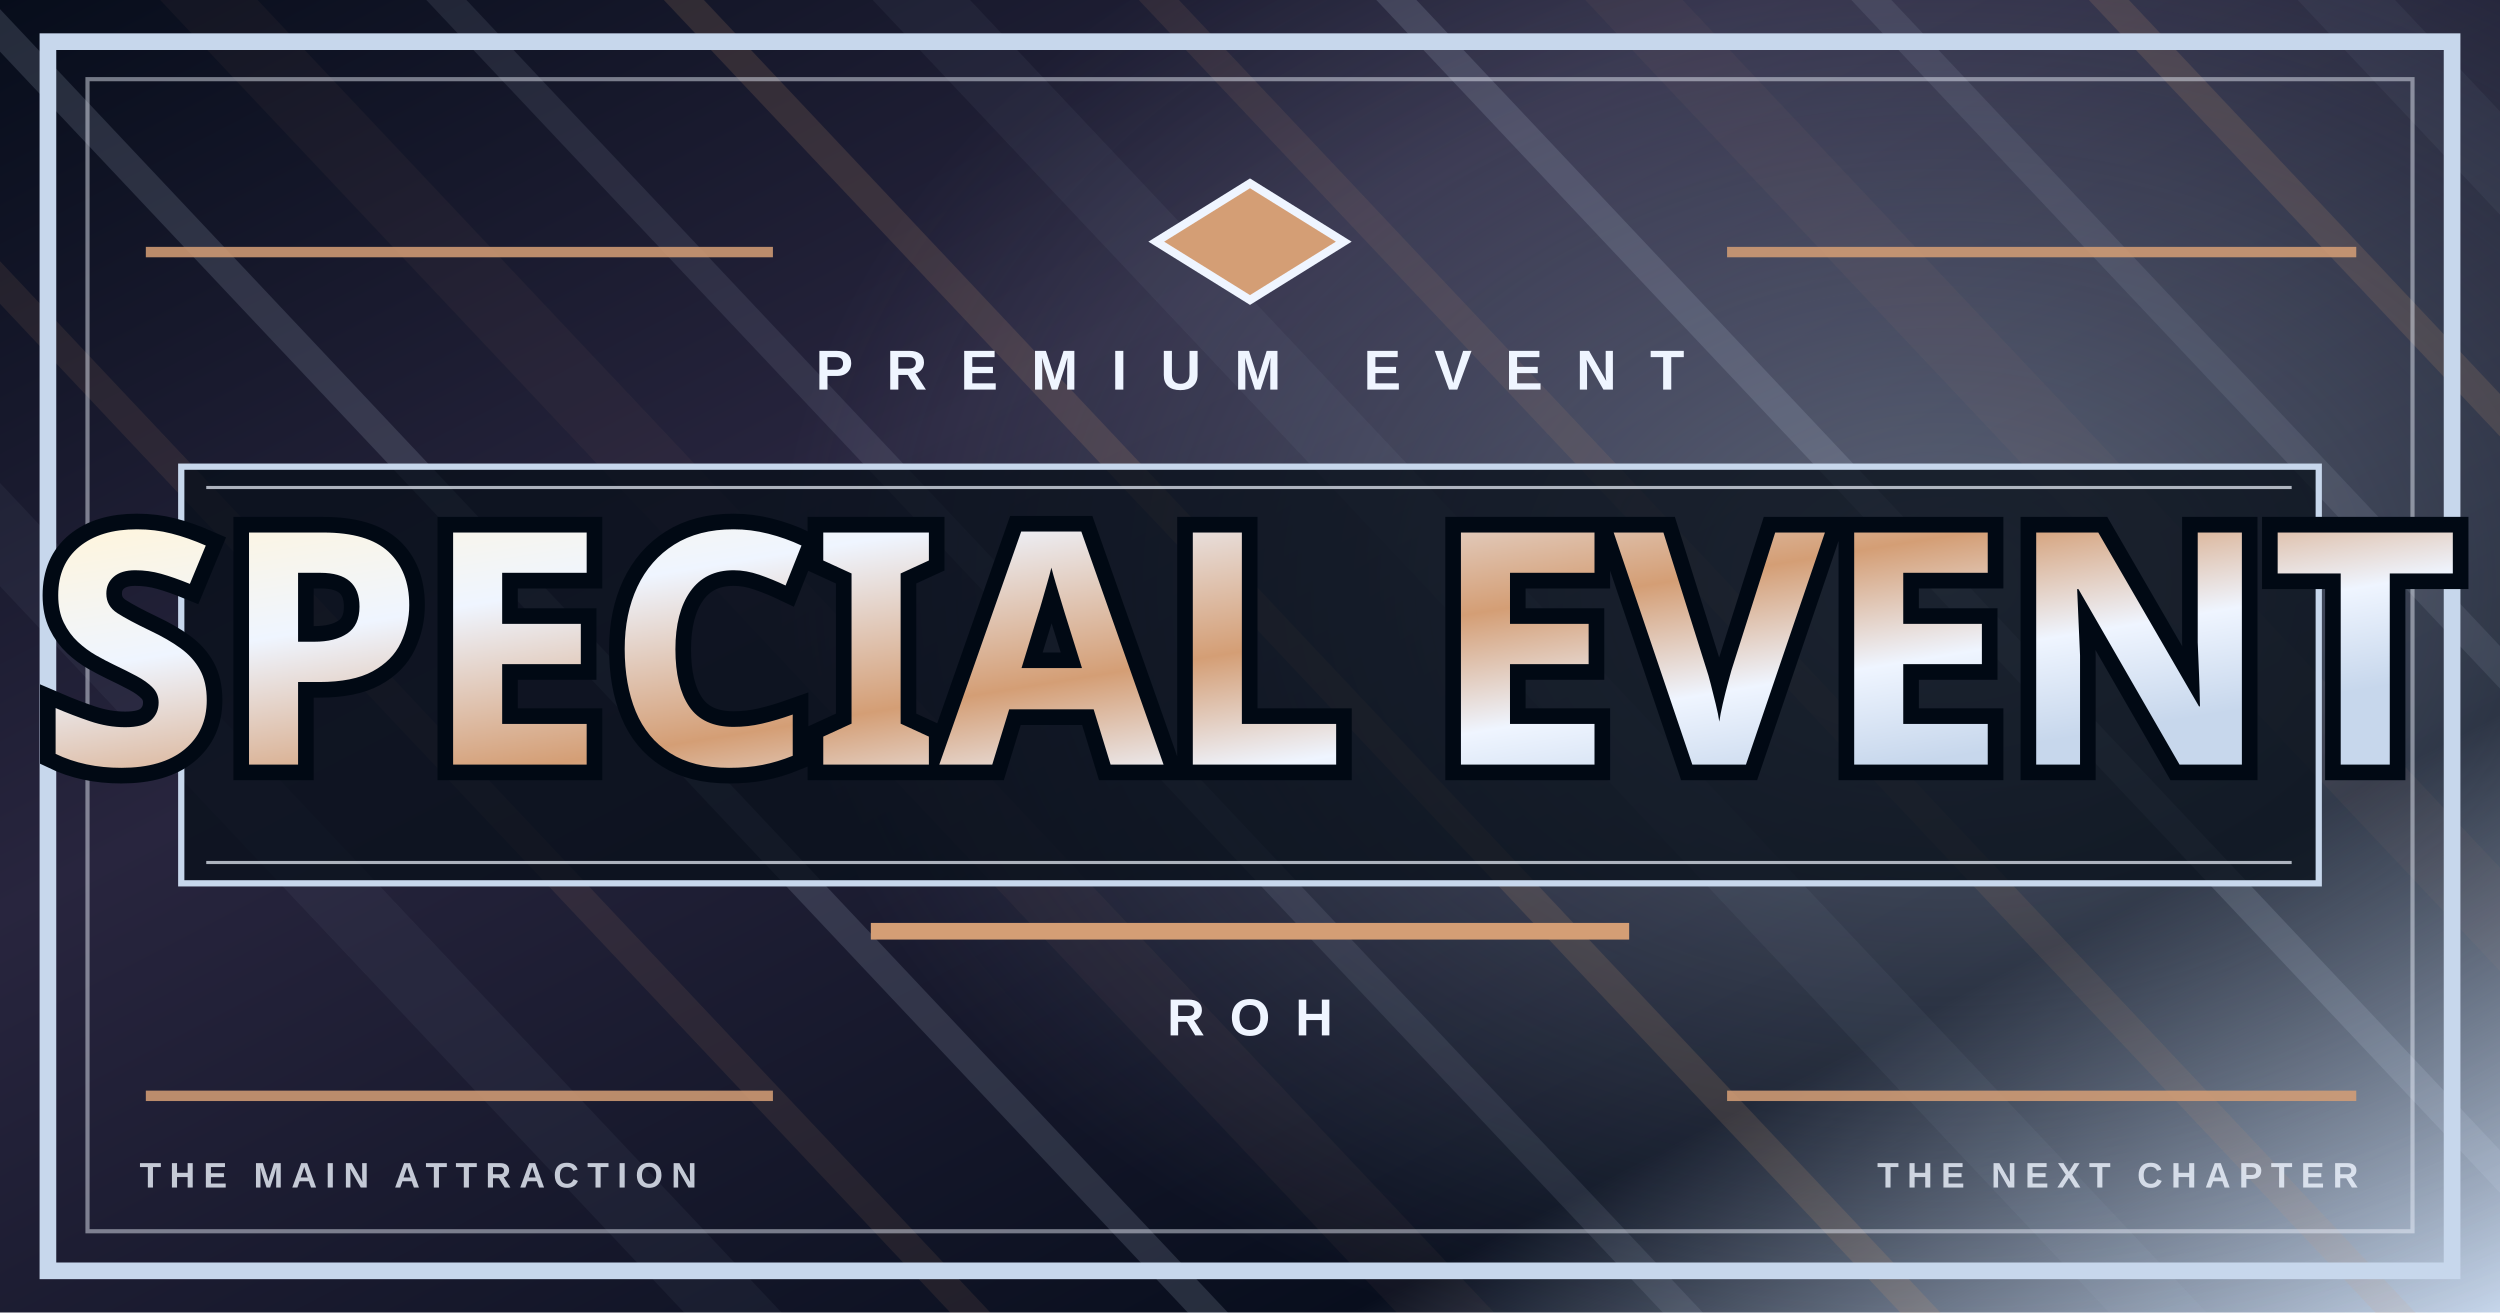
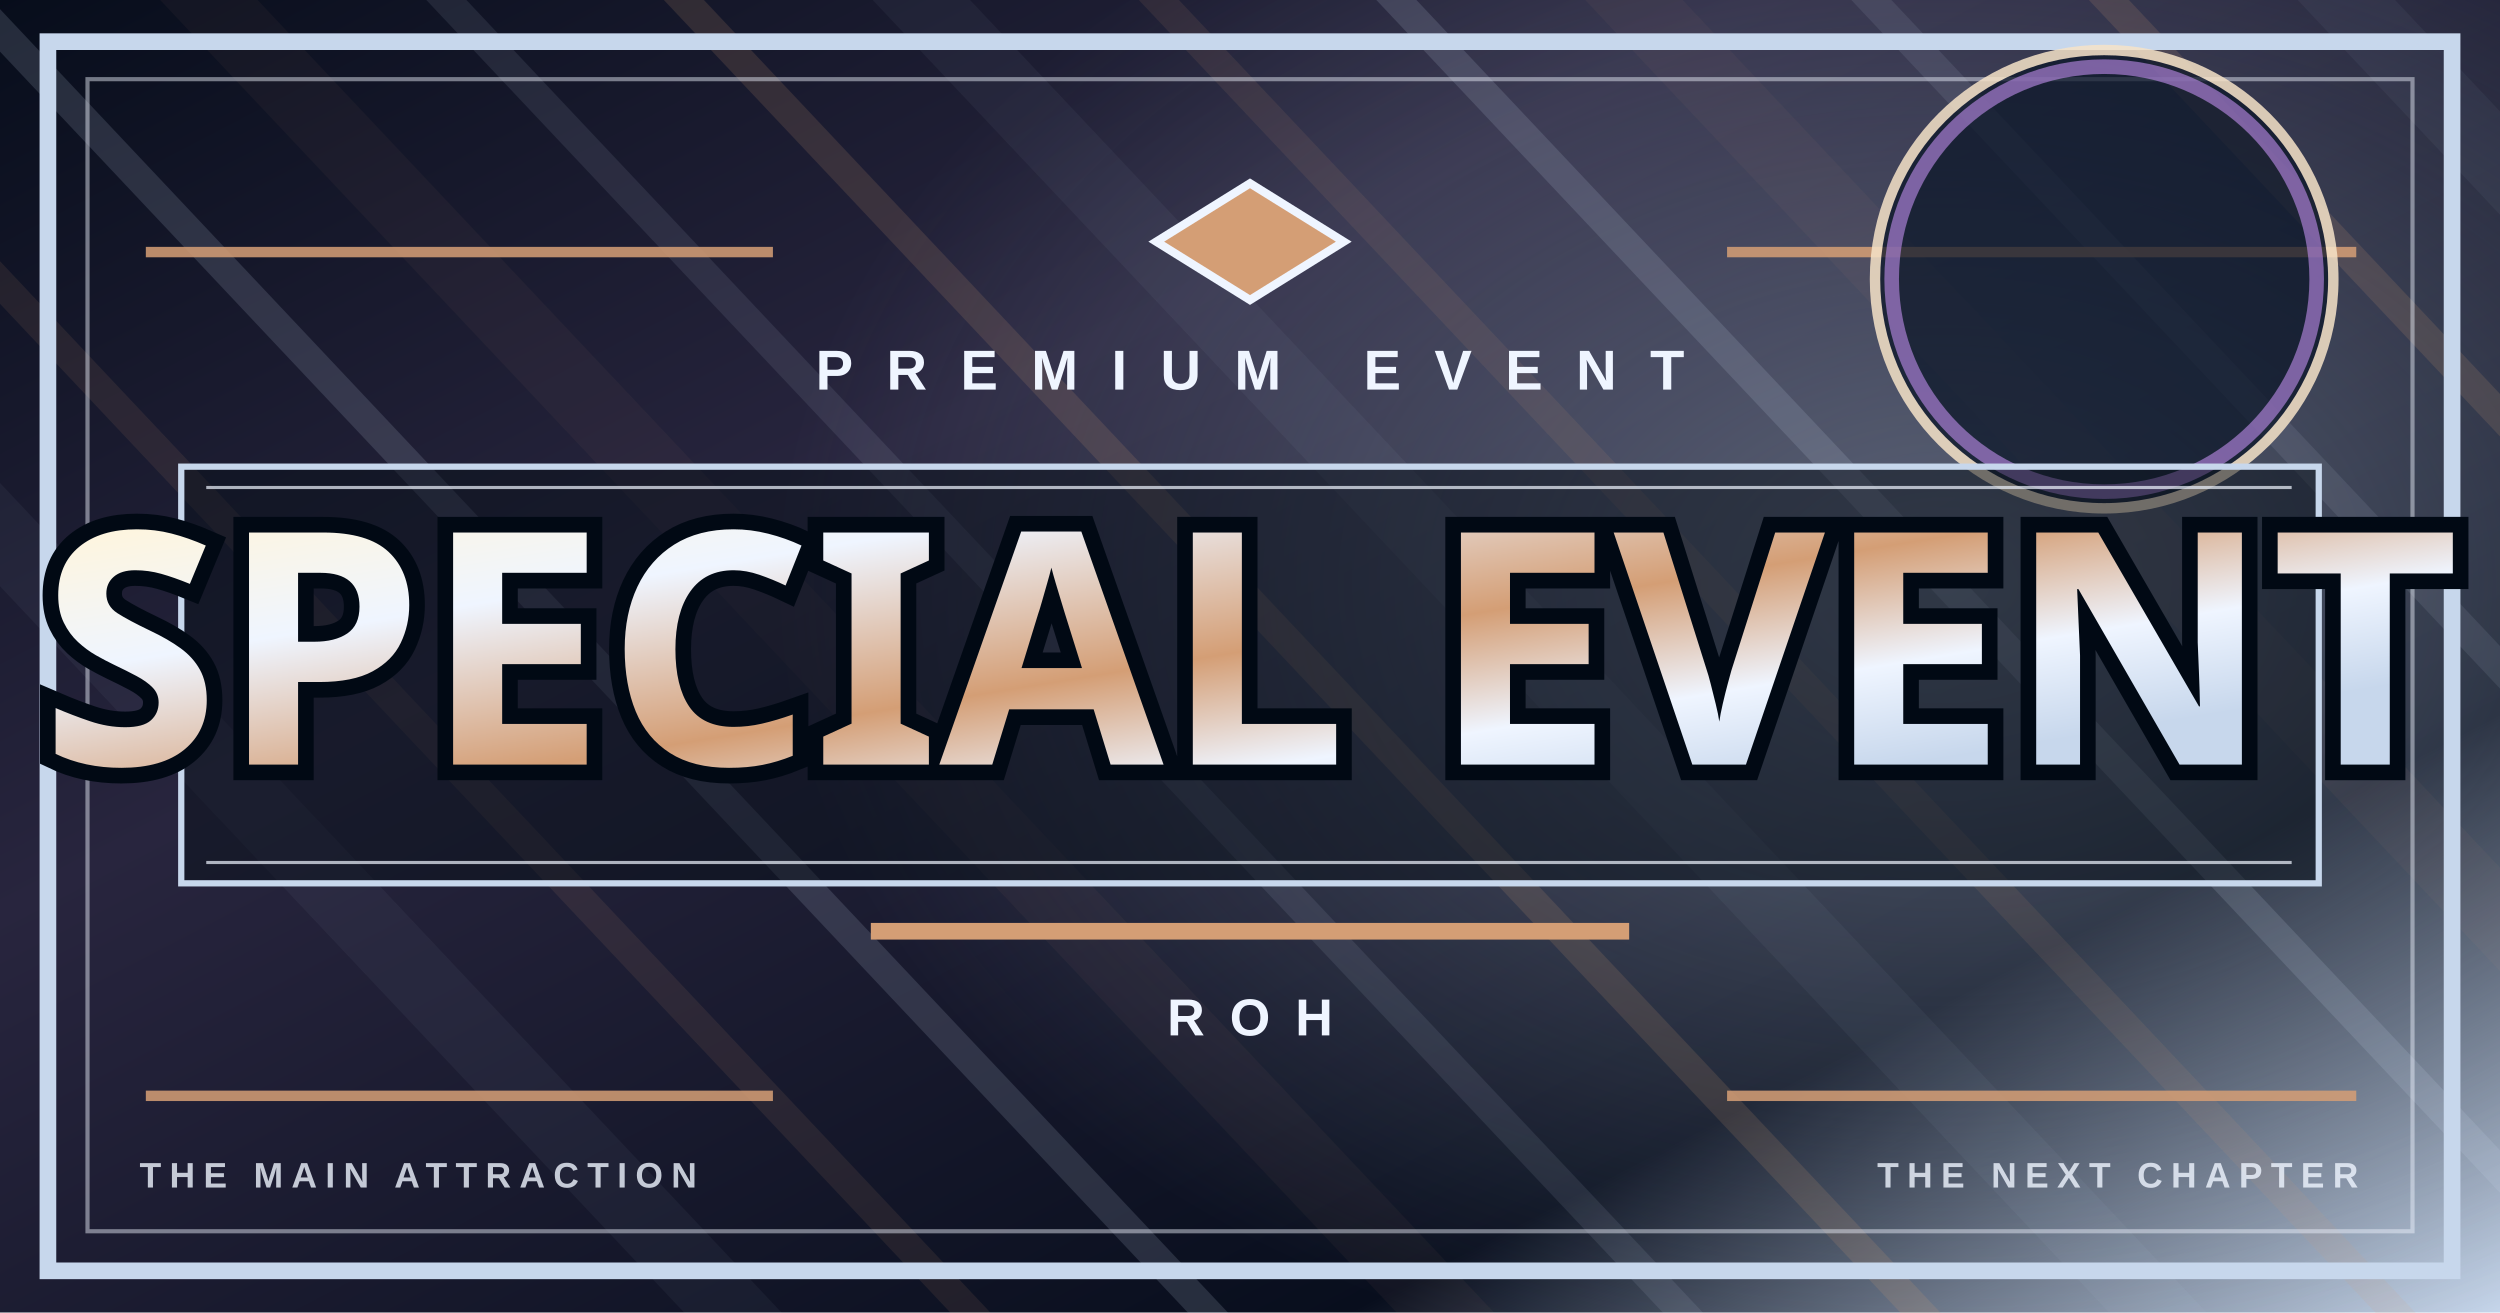
<svg xmlns="http://www.w3.org/2000/svg" width="1200" height="630" viewBox="0 0 1200 630" role="img" aria-label="SPECIAL EVENT event art">
  <defs>
    <linearGradient id="sky" x1="0" y1="0" x2="1" y2="1">
      <stop stop-color="#070d1b" />
      <stop offset=".35" stop-color="#28253e" />
      <stop offset=".77" stop-color="#080e1d" />
      <stop offset="1" stop-color="#c7d7ec" />
    </linearGradient>
    <linearGradient id="chrome" x1="0" y1="0" x2="1" y2=".6">
      <stop stop-color="#fff5dc" />
      <stop offset=".27" stop-color="#eff5ff" />
      <stop offset=".59" stop-color="#d49e75" />
      <stop offset=".81" stop-color="#eff5ff" />
      <stop offset="1" stop-color="#c7d7ec" />
    </linearGradient>
    <radialGradient id="spot">
      <stop stop-color="#c7d7ec" stop-opacity=".39" />
      <stop offset="1" stop-color="#c7d7ec" stop-opacity="0" />
    </radialGradient>
  </defs>
  <path fill="url(#sky)" d="M0 0h1200v630H0z" />
  <ellipse cx="935" cy="280" rx="570" ry="390" fill="url(#spot)" />
  <path d="M-270 -30L380 660" stroke="#c7d7ec" opacity="0.05" stroke-width="34" />
  <path d="M-156 -30L494 660" stroke="#d49e75" opacity="0.1" stroke-width="14" />
  <path d="M-42 -30L608 660" stroke="#c7d7ec" opacity="0.15" stroke-width="14" />
  <path d="M72 -30L722 660" stroke="#d49e75" opacity="0.05" stroke-width="34" />
  <path d="M186 -30L836 660" stroke="#c7d7ec" opacity="0.1" stroke-width="14" />
  <path d="M300 -30L950 660" stroke="#d49e75" opacity="0.15" stroke-width="14" />
  <path d="M414 -30L1064 660" stroke="#c7d7ec" opacity="0.05" stroke-width="34" />
  <path d="M528 -30L1178 660" stroke="#d49e75" opacity="0.1" stroke-width="14" />
  <path d="M642 -30L1292 660" stroke="#c7d7ec" opacity="0.15" stroke-width="14" />
  <path d="M756 -30L1406 660" stroke="#d49e75" opacity="0.05" stroke-width="34" />
  <path d="M870 -30L1520 660" stroke="#c7d7ec" opacity="0.1" stroke-width="14" />
  <path d="M984 -30L1634 660" stroke="#d49e75" opacity="0.15" stroke-width="14" />
  <path d="M1098 -30L1748 660" stroke="#c7d7ec" opacity="0.05" stroke-width="34" />
  <path d="M1212 -30L1862 660" stroke="#d49e75" opacity="0.1" stroke-width="14" />
  <path d="M1326 -30L1976 660" stroke="#c7d7ec" opacity="0.15" stroke-width="14" />
-   <g color="#c7d7ec" opacity=".48" transform="translate(-60 0)">
+   <g id="ppw-event-crest" color="#c7d7ec" opacity=".48" transform="translate(-60 0)">
    <g fill="none" stroke="currentColor" stroke-width="11" stroke-linecap="round" stroke-linejoin="round">M923 80 1080 181l-29 189-128 117-126-117-29-189Z M923 110v355M781 290h280M837 202h175M833 378h184</g>
  </g>
  <path d="M23 20h1154v590H23Z" fill="none" stroke="#c7d7ec" stroke-width="8" />
  <path d="M42 38h1116v553H42Z" fill="none" stroke="#eff5ff" stroke-width="2" opacity=".46" />
  <path d="M70 121h301M829 121h302M70 526h301M829 526h302" stroke="#d49e75" stroke-width="5" opacity=".86" />
  <path d="M600 88l45 28-45 28-45-28Z" fill="#d49e75" stroke="#eff5ff" stroke-width="4" />
  <text x="600" y="187" font-family="Arial,sans-serif" text-anchor="middle" font-size="27" letter-spacing="16" font-weight="900" fill="#eff5ff">PREMIUM EVENT</text>
-   <path d="M87 224H1113V424H87Z" fill="#09101bc4" stroke="#c7d7ec" stroke-width="3" />
+   <circle cx="1010" cy="134" r="110" fill="#0d1729e0" stroke="#f6e3c8" stroke-width="5" opacity=".85" />
+   <circle cx="1010" cy="134" r="102" fill="none" stroke="#c08eec" stroke-width="7" opacity=".6" />
+   <use href="#ppw-event-crest" transform="translate(1010 134) scale(.40) translate(-930 -280)" opacity=".98" />
+   <path d="M87 224H1113V424H87Z" fill="#09101b82" stroke="#c7d7ec" stroke-width="3" />
  <path d="M99 234h1001M99 414h1001" stroke="#eff5ff" stroke-width="1.5" opacity=".7" />
  <text x="600" y="367" text-anchor="middle" font-family="Impact,'Arial Black',sans-serif" font-size="156" font-weight="1000" textLength="944" lengthAdjust="spacingAndGlyphs" fill="url(#chrome)" stroke="#010914" stroke-width="15" paint-order="stroke">SPECIAL EVENT</text>
  <path d="M418 447h364" stroke="#d49e75" stroke-width="8" />
  <text x="600" y="497" text-anchor="middle" fill="#eff5ff" font-family="Arial,sans-serif" font-size="25" font-weight="900" letter-spacing="12">ROH</text>
  <text x="67" y="570" fill="#eff5ff" opacity=".8" font-family="Arial,sans-serif" font-size="17" font-weight="900" letter-spacing="4">THE MAIN ATTRACTION</text>
  <text x="1132" y="570" text-anchor="end" fill="#eff5ff" opacity=".8" font-family="Arial,sans-serif" font-size="17" font-weight="900" letter-spacing="4">THE NEXT CHAPTER</text>
</svg>
